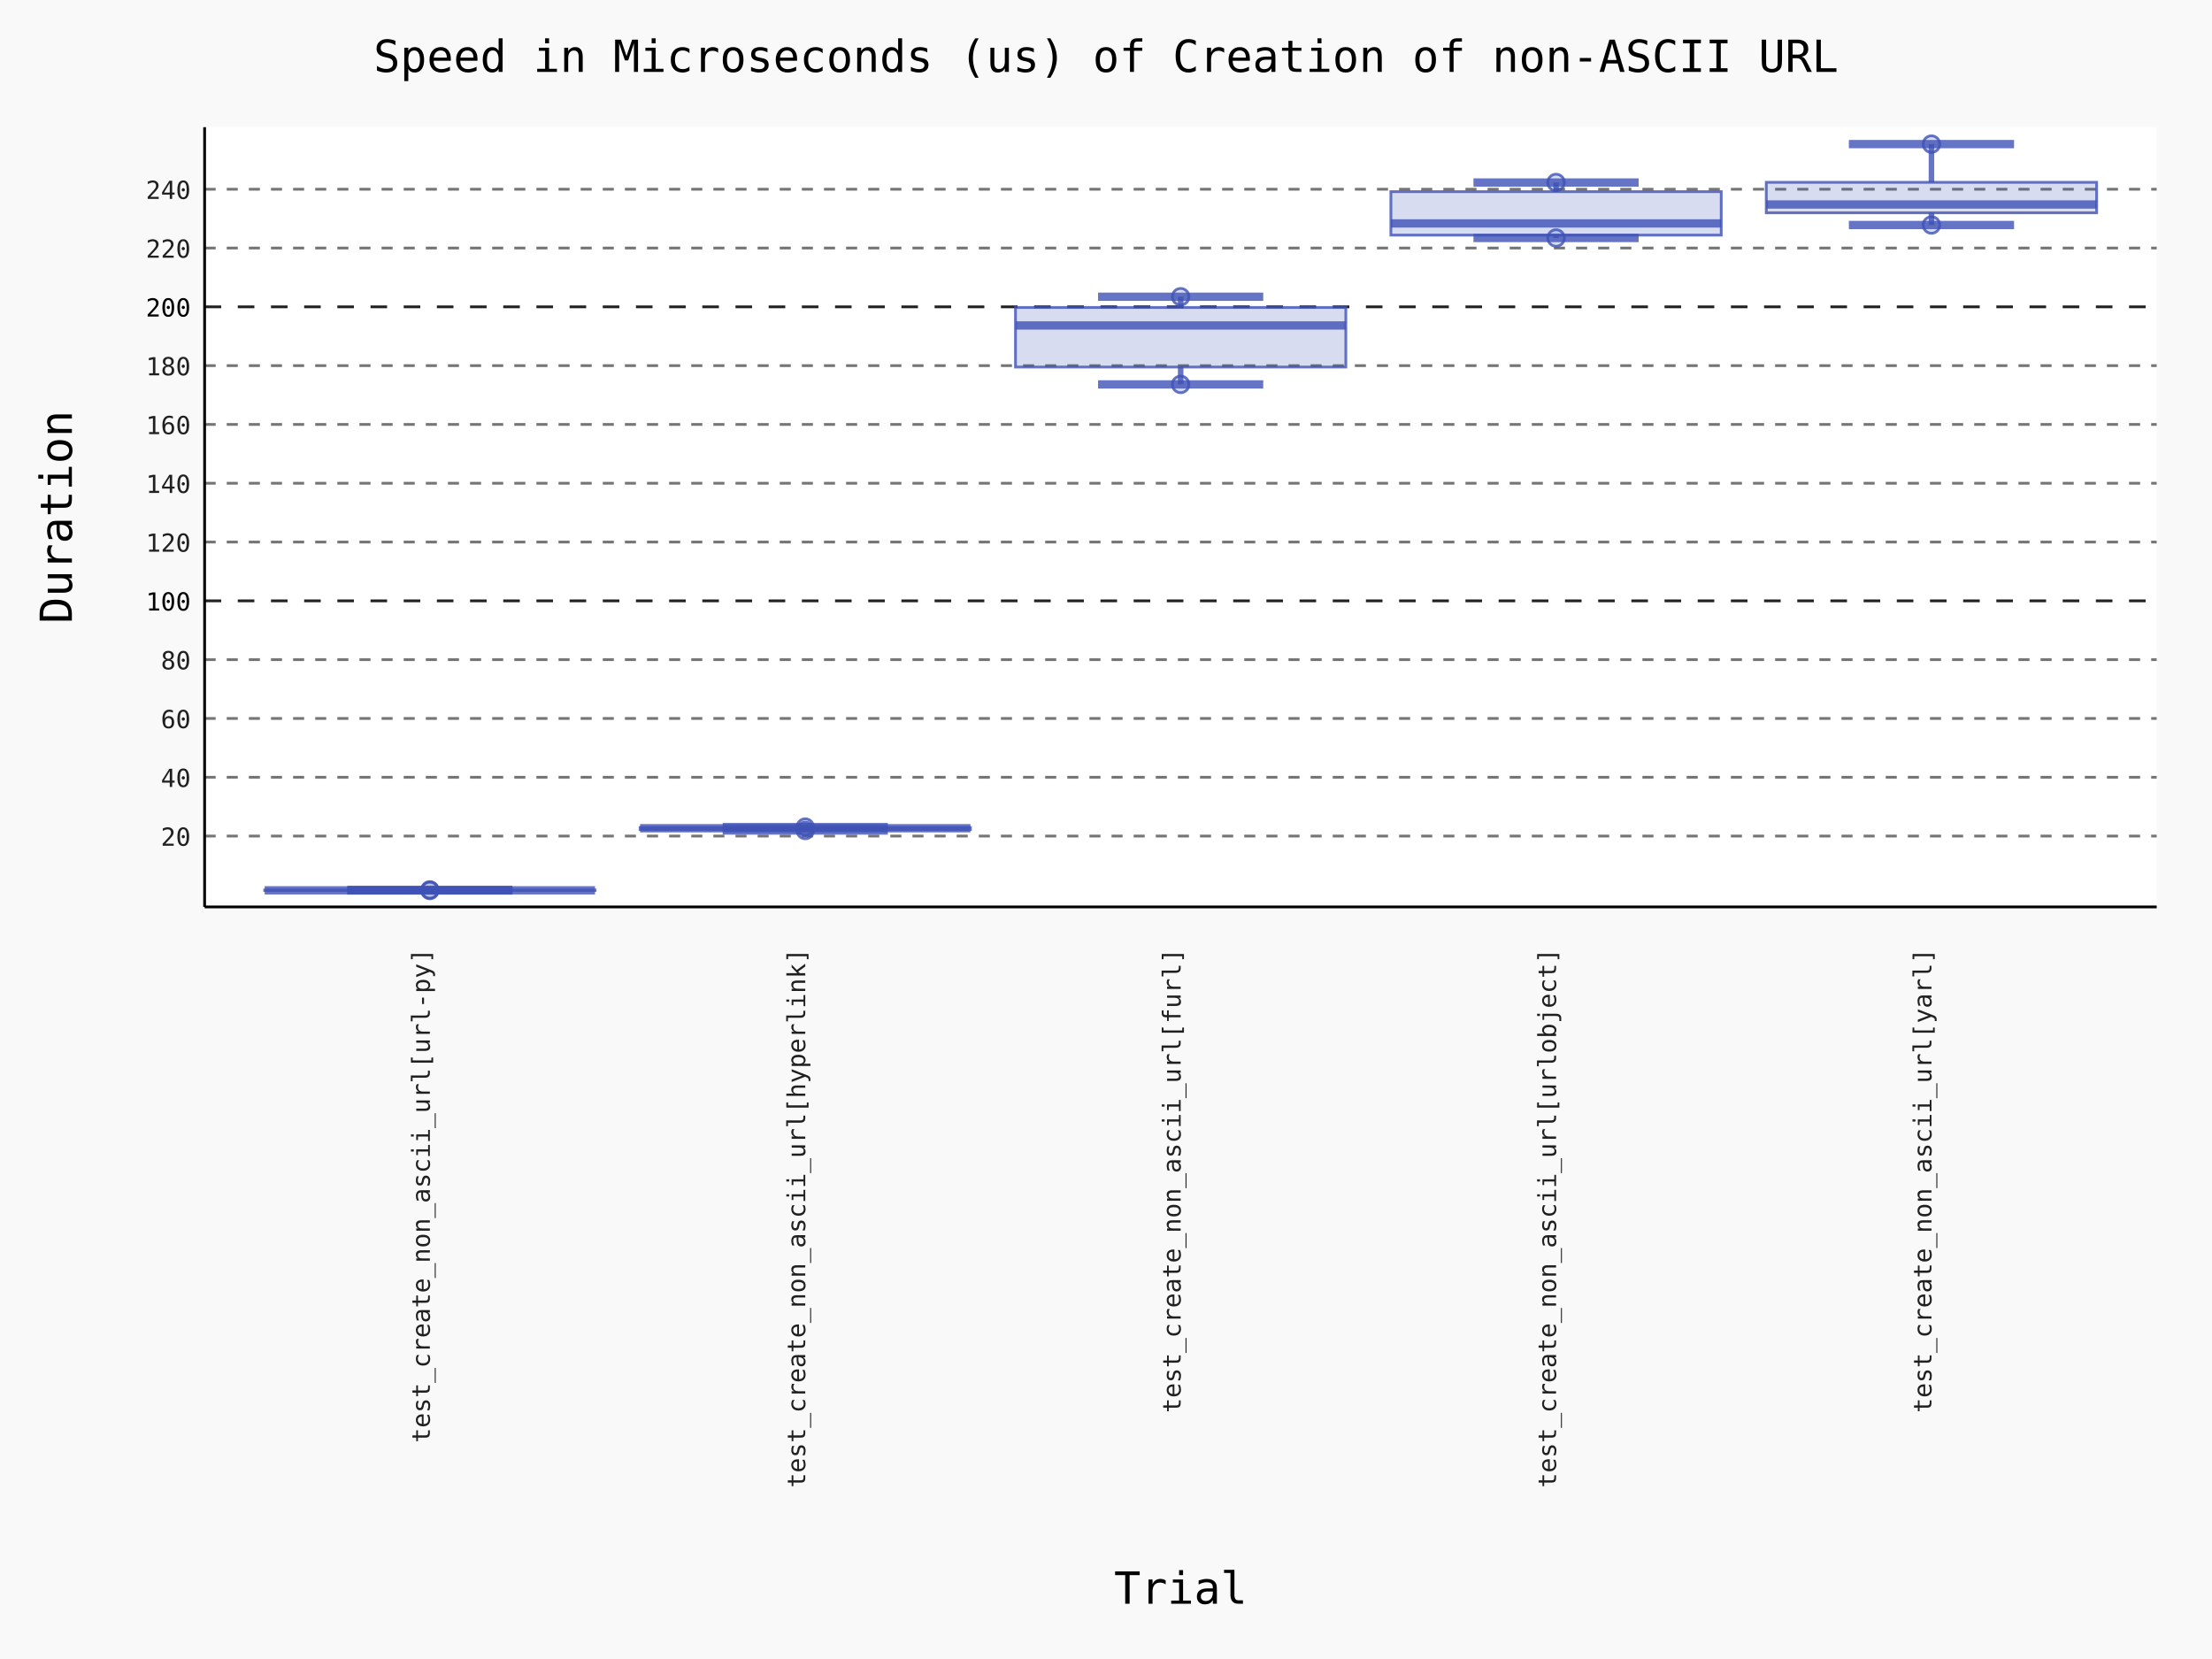
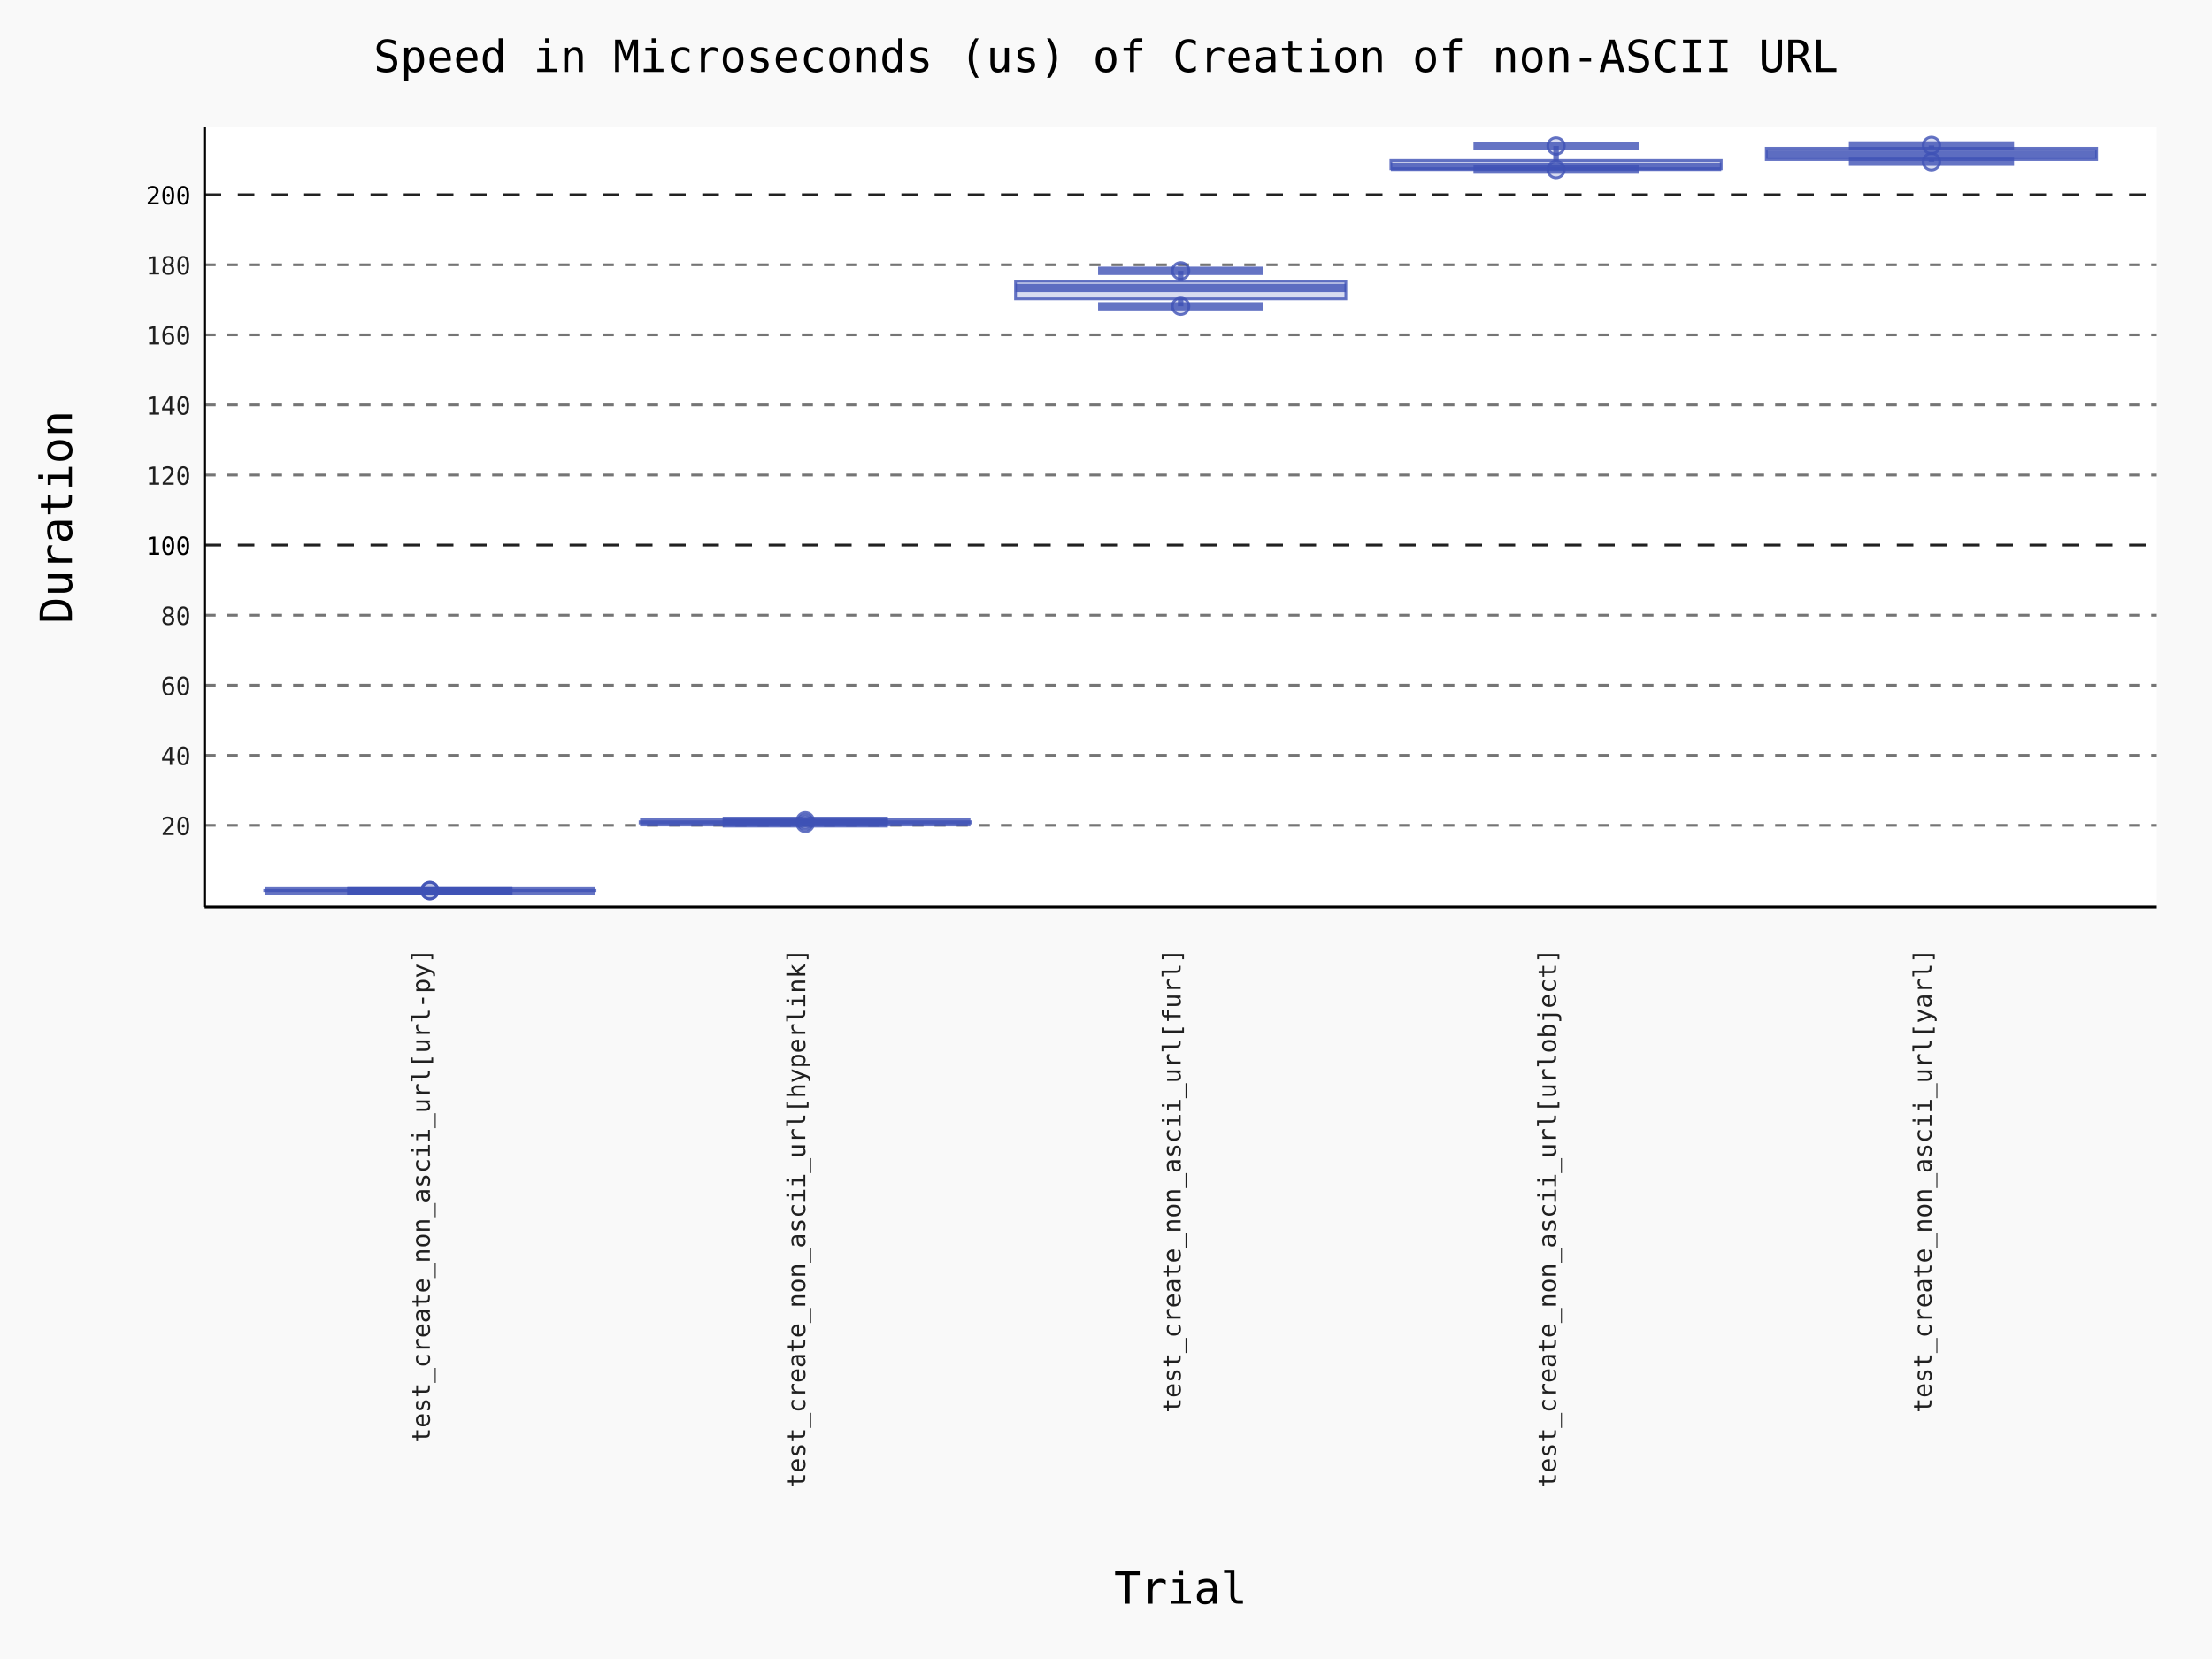
- <svg xmlns="http://www.w3.org/2000/svg" class="pygal-chart" id="chart-6113c517-7dd5-4b94-b66b-d643a67fd6a9" viewBox="0 0 800 600">
+ <svg xmlns="http://www.w3.org/2000/svg" class="pygal-chart" id="chart-82344c06-3cf9-42c5-9b47-c864602e346c" viewBox="0 0 800 600">
  <defs>
-     <style type="text/css">#chart-6113c517-7dd5-4b94-b66b-d643a67fd6a9{-webkit-user-select:none;-webkit-font-smoothing:antialiased;font-family:Consolas,"Deja Vu Sans Mono","Bitstream Vera Sans Mono","Courier New",monospace}#chart-6113c517-7dd5-4b94-b66b-d643a67fd6a9 .title{font-family:Consolas,"Deja Vu Sans Mono","Bitstream Vera Sans Mono","Courier New",monospace;font-size:16px}#chart-6113c517-7dd5-4b94-b66b-d643a67fd6a9 .legends .legend text{font-family:Consolas,"Deja Vu Sans Mono","Bitstream Vera Sans Mono","Courier New",monospace;font-size:14px}#chart-6113c517-7dd5-4b94-b66b-d643a67fd6a9 .axis text{font-family:Consolas,"Deja Vu Sans Mono","Bitstream Vera Sans Mono","Courier New",monospace;font-size:10px}#chart-6113c517-7dd5-4b94-b66b-d643a67fd6a9 .axis text.major{font-family:Consolas,"Deja Vu Sans Mono","Bitstream Vera Sans Mono","Courier New",monospace;font-size:10px}#chart-6113c517-7dd5-4b94-b66b-d643a67fd6a9 .text-overlay text.value{font-family:Consolas,"Deja Vu Sans Mono","Bitstream Vera Sans Mono","Courier New",monospace;font-size:16px}#chart-6113c517-7dd5-4b94-b66b-d643a67fd6a9 .text-overlay text.label{font-family:Consolas,"Deja Vu Sans Mono","Bitstream Vera Sans Mono","Courier New",monospace;font-size:10px}#chart-6113c517-7dd5-4b94-b66b-d643a67fd6a9 .tooltip{font-family:Consolas,"Deja Vu Sans Mono","Bitstream Vera Sans Mono","Courier New",monospace;font-size:14px}#chart-6113c517-7dd5-4b94-b66b-d643a67fd6a9 text.no_data{font-family:Consolas,"Deja Vu Sans Mono","Bitstream Vera Sans Mono","Courier New",monospace;font-size:64px}
- #chart-6113c517-7dd5-4b94-b66b-d643a67fd6a9{background-color:rgba(249,249,249,1)}#chart-6113c517-7dd5-4b94-b66b-d643a67fd6a9 path,#chart-6113c517-7dd5-4b94-b66b-d643a67fd6a9 line,#chart-6113c517-7dd5-4b94-b66b-d643a67fd6a9 rect,#chart-6113c517-7dd5-4b94-b66b-d643a67fd6a9 circle{-webkit-transition:150ms;-moz-transition:150ms;transition:150ms}#chart-6113c517-7dd5-4b94-b66b-d643a67fd6a9 .graph &gt; .background{fill:rgba(249,249,249,1)}#chart-6113c517-7dd5-4b94-b66b-d643a67fd6a9 .plot &gt; .background{fill:rgba(255,255,255,1)}#chart-6113c517-7dd5-4b94-b66b-d643a67fd6a9 .graph{fill:rgba(0,0,0,.87)}#chart-6113c517-7dd5-4b94-b66b-d643a67fd6a9 text.no_data{fill:rgba(0,0,0,1)}#chart-6113c517-7dd5-4b94-b66b-d643a67fd6a9 .title{fill:rgba(0,0,0,1)}#chart-6113c517-7dd5-4b94-b66b-d643a67fd6a9 .legends .legend text{fill:rgba(0,0,0,.87)}#chart-6113c517-7dd5-4b94-b66b-d643a67fd6a9 .legends .legend:hover text{fill:rgba(0,0,0,1)}#chart-6113c517-7dd5-4b94-b66b-d643a67fd6a9 .axis .line{stroke:rgba(0,0,0,1)}#chart-6113c517-7dd5-4b94-b66b-d643a67fd6a9 .axis .guide.line{stroke:rgba(0,0,0,.54)}#chart-6113c517-7dd5-4b94-b66b-d643a67fd6a9 .axis .major.line{stroke:rgba(0,0,0,.87)}#chart-6113c517-7dd5-4b94-b66b-d643a67fd6a9 .axis text.major{fill:rgba(0,0,0,1)}#chart-6113c517-7dd5-4b94-b66b-d643a67fd6a9 .axis.y .guides:hover .guide.line,#chart-6113c517-7dd5-4b94-b66b-d643a67fd6a9 .line-graph .axis.x .guides:hover .guide.line,#chart-6113c517-7dd5-4b94-b66b-d643a67fd6a9 .stackedline-graph .axis.x .guides:hover .guide.line,#chart-6113c517-7dd5-4b94-b66b-d643a67fd6a9 .xy-graph .axis.x .guides:hover .guide.line{stroke:rgba(0,0,0,1)}#chart-6113c517-7dd5-4b94-b66b-d643a67fd6a9 .axis .guides:hover text{fill:rgba(0,0,0,1)}#chart-6113c517-7dd5-4b94-b66b-d643a67fd6a9 .reactive{fill-opacity:.7;stroke-opacity:.8}#chart-6113c517-7dd5-4b94-b66b-d643a67fd6a9 .ci{stroke:rgba(0,0,0,.87)}#chart-6113c517-7dd5-4b94-b66b-d643a67fd6a9 .reactive.active,#chart-6113c517-7dd5-4b94-b66b-d643a67fd6a9 .active .reactive{fill-opacity:.8;stroke-opacity:.9;stroke-width:4}#chart-6113c517-7dd5-4b94-b66b-d643a67fd6a9 .ci .reactive.active{stroke-width:1.5}#chart-6113c517-7dd5-4b94-b66b-d643a67fd6a9 .series text{fill:rgba(0,0,0,1)}#chart-6113c517-7dd5-4b94-b66b-d643a67fd6a9 .tooltip rect{fill:rgba(255,255,255,1);stroke:rgba(0,0,0,1);-webkit-transition:opacity 150ms;-moz-transition:opacity 150ms;transition:opacity 150ms}#chart-6113c517-7dd5-4b94-b66b-d643a67fd6a9 .tooltip .label{fill:rgba(0,0,0,.87)}#chart-6113c517-7dd5-4b94-b66b-d643a67fd6a9 .tooltip .label{fill:rgba(0,0,0,.87)}#chart-6113c517-7dd5-4b94-b66b-d643a67fd6a9 .tooltip .legend{font-size:.8em;fill:rgba(0,0,0,.54)}#chart-6113c517-7dd5-4b94-b66b-d643a67fd6a9 .tooltip .x_label{font-size:.6em;fill:rgba(0,0,0,1)}#chart-6113c517-7dd5-4b94-b66b-d643a67fd6a9 .tooltip .xlink{font-size:.5em;text-decoration:underline}#chart-6113c517-7dd5-4b94-b66b-d643a67fd6a9 .tooltip .value{font-size:1.5em}#chart-6113c517-7dd5-4b94-b66b-d643a67fd6a9 .bound{font-size:.5em}#chart-6113c517-7dd5-4b94-b66b-d643a67fd6a9 .max-value{font-size:.75em;fill:rgba(0,0,0,.54)}#chart-6113c517-7dd5-4b94-b66b-d643a67fd6a9 .map-element{fill:rgba(255,255,255,1);stroke:rgba(0,0,0,.54) !important}#chart-6113c517-7dd5-4b94-b66b-d643a67fd6a9 .map-element .reactive{fill-opacity:inherit;stroke-opacity:inherit}#chart-6113c517-7dd5-4b94-b66b-d643a67fd6a9 .color-0,#chart-6113c517-7dd5-4b94-b66b-d643a67fd6a9 .color-0 a:visited{stroke:#3F51B5;fill:#3F51B5}#chart-6113c517-7dd5-4b94-b66b-d643a67fd6a9 .color-1,#chart-6113c517-7dd5-4b94-b66b-d643a67fd6a9 .color-1 a:visited{stroke:#3F51B5;fill:#3F51B5}#chart-6113c517-7dd5-4b94-b66b-d643a67fd6a9 .color-2,#chart-6113c517-7dd5-4b94-b66b-d643a67fd6a9 .color-2 a:visited{stroke:#3F51B5;fill:#3F51B5}#chart-6113c517-7dd5-4b94-b66b-d643a67fd6a9 .color-3,#chart-6113c517-7dd5-4b94-b66b-d643a67fd6a9 .color-3 a:visited{stroke:#3F51B5;fill:#3F51B5}#chart-6113c517-7dd5-4b94-b66b-d643a67fd6a9 .color-4,#chart-6113c517-7dd5-4b94-b66b-d643a67fd6a9 .color-4 a:visited{stroke:#3F51B5;fill:#3F51B5}#chart-6113c517-7dd5-4b94-b66b-d643a67fd6a9 .text-overlay .color-0 text{fill:black}#chart-6113c517-7dd5-4b94-b66b-d643a67fd6a9 .text-overlay .color-1 text{fill:black}#chart-6113c517-7dd5-4b94-b66b-d643a67fd6a9 .text-overlay .color-2 text{fill:black}#chart-6113c517-7dd5-4b94-b66b-d643a67fd6a9 .text-overlay .color-3 text{fill:black}#chart-6113c517-7dd5-4b94-b66b-d643a67fd6a9 .text-overlay .color-4 text{fill:black}
- #chart-6113c517-7dd5-4b94-b66b-d643a67fd6a9 text.no_data{text-anchor:middle}#chart-6113c517-7dd5-4b94-b66b-d643a67fd6a9 .guide.line{fill:none}#chart-6113c517-7dd5-4b94-b66b-d643a67fd6a9 .centered{text-anchor:middle}#chart-6113c517-7dd5-4b94-b66b-d643a67fd6a9 .title{text-anchor:middle}#chart-6113c517-7dd5-4b94-b66b-d643a67fd6a9 .legends .legend text{fill-opacity:1}#chart-6113c517-7dd5-4b94-b66b-d643a67fd6a9 .axis.x text{text-anchor:middle}#chart-6113c517-7dd5-4b94-b66b-d643a67fd6a9 .axis.x:not(.web) text[transform]{text-anchor:start}#chart-6113c517-7dd5-4b94-b66b-d643a67fd6a9 .axis.x:not(.web) text[transform].backwards{text-anchor:end}#chart-6113c517-7dd5-4b94-b66b-d643a67fd6a9 .axis.y text{text-anchor:end}#chart-6113c517-7dd5-4b94-b66b-d643a67fd6a9 .axis.y text[transform].backwards{text-anchor:start}#chart-6113c517-7dd5-4b94-b66b-d643a67fd6a9 .axis.y2 text{text-anchor:start}#chart-6113c517-7dd5-4b94-b66b-d643a67fd6a9 .axis.y2 text[transform].backwards{text-anchor:end}#chart-6113c517-7dd5-4b94-b66b-d643a67fd6a9 .axis .guide.line{stroke-dasharray:4,4}#chart-6113c517-7dd5-4b94-b66b-d643a67fd6a9 .axis .major.guide.line{stroke-dasharray:6,6}#chart-6113c517-7dd5-4b94-b66b-d643a67fd6a9 .horizontal .axis.y .guide.line,#chart-6113c517-7dd5-4b94-b66b-d643a67fd6a9 .horizontal .axis.y2 .guide.line,#chart-6113c517-7dd5-4b94-b66b-d643a67fd6a9 .vertical .axis.x .guide.line{opacity:0}#chart-6113c517-7dd5-4b94-b66b-d643a67fd6a9 .horizontal .axis.always_show .guide.line,#chart-6113c517-7dd5-4b94-b66b-d643a67fd6a9 .vertical .axis.always_show .guide.line{opacity:1 !important}#chart-6113c517-7dd5-4b94-b66b-d643a67fd6a9 .axis.y .guides:hover .guide.line,#chart-6113c517-7dd5-4b94-b66b-d643a67fd6a9 .axis.y2 .guides:hover .guide.line,#chart-6113c517-7dd5-4b94-b66b-d643a67fd6a9 .axis.x .guides:hover .guide.line{opacity:1}#chart-6113c517-7dd5-4b94-b66b-d643a67fd6a9 .axis .guides:hover text{opacity:1}#chart-6113c517-7dd5-4b94-b66b-d643a67fd6a9 .nofill{fill:none}#chart-6113c517-7dd5-4b94-b66b-d643a67fd6a9 .subtle-fill{fill-opacity:.2}#chart-6113c517-7dd5-4b94-b66b-d643a67fd6a9 .dot{stroke-width:1px;fill-opacity:1}#chart-6113c517-7dd5-4b94-b66b-d643a67fd6a9 .dot.active{stroke-width:5px}#chart-6113c517-7dd5-4b94-b66b-d643a67fd6a9 .dot.negative{fill:transparent}#chart-6113c517-7dd5-4b94-b66b-d643a67fd6a9 text,#chart-6113c517-7dd5-4b94-b66b-d643a67fd6a9 tspan{stroke:none !important}#chart-6113c517-7dd5-4b94-b66b-d643a67fd6a9 .series text.active{opacity:1}#chart-6113c517-7dd5-4b94-b66b-d643a67fd6a9 .tooltip rect{fill-opacity:.95;stroke-width:.5}#chart-6113c517-7dd5-4b94-b66b-d643a67fd6a9 .tooltip text{fill-opacity:1}#chart-6113c517-7dd5-4b94-b66b-d643a67fd6a9 .showable{visibility:hidden}#chart-6113c517-7dd5-4b94-b66b-d643a67fd6a9 .showable.shown{visibility:visible}#chart-6113c517-7dd5-4b94-b66b-d643a67fd6a9 .gauge-background{fill:rgba(229,229,229,1);stroke:none}#chart-6113c517-7dd5-4b94-b66b-d643a67fd6a9 .bg-lines{stroke:rgba(249,249,249,1);stroke-width:2px}
+     <style type="text/css">#chart-82344c06-3cf9-42c5-9b47-c864602e346c{-webkit-user-select:none;-webkit-font-smoothing:antialiased;font-family:Consolas,"Deja Vu Sans Mono","Bitstream Vera Sans Mono","Courier New",monospace}#chart-82344c06-3cf9-42c5-9b47-c864602e346c .title{font-family:Consolas,"Deja Vu Sans Mono","Bitstream Vera Sans Mono","Courier New",monospace;font-size:16px}#chart-82344c06-3cf9-42c5-9b47-c864602e346c .legends .legend text{font-family:Consolas,"Deja Vu Sans Mono","Bitstream Vera Sans Mono","Courier New",monospace;font-size:14px}#chart-82344c06-3cf9-42c5-9b47-c864602e346c .axis text{font-family:Consolas,"Deja Vu Sans Mono","Bitstream Vera Sans Mono","Courier New",monospace;font-size:10px}#chart-82344c06-3cf9-42c5-9b47-c864602e346c .axis text.major{font-family:Consolas,"Deja Vu Sans Mono","Bitstream Vera Sans Mono","Courier New",monospace;font-size:10px}#chart-82344c06-3cf9-42c5-9b47-c864602e346c .text-overlay text.value{font-family:Consolas,"Deja Vu Sans Mono","Bitstream Vera Sans Mono","Courier New",monospace;font-size:16px}#chart-82344c06-3cf9-42c5-9b47-c864602e346c .text-overlay text.label{font-family:Consolas,"Deja Vu Sans Mono","Bitstream Vera Sans Mono","Courier New",monospace;font-size:10px}#chart-82344c06-3cf9-42c5-9b47-c864602e346c .tooltip{font-family:Consolas,"Deja Vu Sans Mono","Bitstream Vera Sans Mono","Courier New",monospace;font-size:14px}#chart-82344c06-3cf9-42c5-9b47-c864602e346c text.no_data{font-family:Consolas,"Deja Vu Sans Mono","Bitstream Vera Sans Mono","Courier New",monospace;font-size:64px}
+ #chart-82344c06-3cf9-42c5-9b47-c864602e346c{background-color:rgba(249,249,249,1)}#chart-82344c06-3cf9-42c5-9b47-c864602e346c path,#chart-82344c06-3cf9-42c5-9b47-c864602e346c line,#chart-82344c06-3cf9-42c5-9b47-c864602e346c rect,#chart-82344c06-3cf9-42c5-9b47-c864602e346c circle{-webkit-transition:150ms;-moz-transition:150ms;transition:150ms}#chart-82344c06-3cf9-42c5-9b47-c864602e346c .graph &gt; .background{fill:rgba(249,249,249,1)}#chart-82344c06-3cf9-42c5-9b47-c864602e346c .plot &gt; .background{fill:rgba(255,255,255,1)}#chart-82344c06-3cf9-42c5-9b47-c864602e346c .graph{fill:rgba(0,0,0,.87)}#chart-82344c06-3cf9-42c5-9b47-c864602e346c text.no_data{fill:rgba(0,0,0,1)}#chart-82344c06-3cf9-42c5-9b47-c864602e346c .title{fill:rgba(0,0,0,1)}#chart-82344c06-3cf9-42c5-9b47-c864602e346c .legends .legend text{fill:rgba(0,0,0,.87)}#chart-82344c06-3cf9-42c5-9b47-c864602e346c .legends .legend:hover text{fill:rgba(0,0,0,1)}#chart-82344c06-3cf9-42c5-9b47-c864602e346c .axis .line{stroke:rgba(0,0,0,1)}#chart-82344c06-3cf9-42c5-9b47-c864602e346c .axis .guide.line{stroke:rgba(0,0,0,.54)}#chart-82344c06-3cf9-42c5-9b47-c864602e346c .axis .major.line{stroke:rgba(0,0,0,.87)}#chart-82344c06-3cf9-42c5-9b47-c864602e346c .axis text.major{fill:rgba(0,0,0,1)}#chart-82344c06-3cf9-42c5-9b47-c864602e346c .axis.y .guides:hover .guide.line,#chart-82344c06-3cf9-42c5-9b47-c864602e346c .line-graph .axis.x .guides:hover .guide.line,#chart-82344c06-3cf9-42c5-9b47-c864602e346c .stackedline-graph .axis.x .guides:hover .guide.line,#chart-82344c06-3cf9-42c5-9b47-c864602e346c .xy-graph .axis.x .guides:hover .guide.line{stroke:rgba(0,0,0,1)}#chart-82344c06-3cf9-42c5-9b47-c864602e346c .axis .guides:hover text{fill:rgba(0,0,0,1)}#chart-82344c06-3cf9-42c5-9b47-c864602e346c .reactive{fill-opacity:.7;stroke-opacity:.8}#chart-82344c06-3cf9-42c5-9b47-c864602e346c .ci{stroke:rgba(0,0,0,.87)}#chart-82344c06-3cf9-42c5-9b47-c864602e346c .reactive.active,#chart-82344c06-3cf9-42c5-9b47-c864602e346c .active .reactive{fill-opacity:.8;stroke-opacity:.9;stroke-width:4}#chart-82344c06-3cf9-42c5-9b47-c864602e346c .ci .reactive.active{stroke-width:1.5}#chart-82344c06-3cf9-42c5-9b47-c864602e346c .series text{fill:rgba(0,0,0,1)}#chart-82344c06-3cf9-42c5-9b47-c864602e346c .tooltip rect{fill:rgba(255,255,255,1);stroke:rgba(0,0,0,1);-webkit-transition:opacity 150ms;-moz-transition:opacity 150ms;transition:opacity 150ms}#chart-82344c06-3cf9-42c5-9b47-c864602e346c .tooltip .label{fill:rgba(0,0,0,.87)}#chart-82344c06-3cf9-42c5-9b47-c864602e346c .tooltip .label{fill:rgba(0,0,0,.87)}#chart-82344c06-3cf9-42c5-9b47-c864602e346c .tooltip .legend{font-size:.8em;fill:rgba(0,0,0,.54)}#chart-82344c06-3cf9-42c5-9b47-c864602e346c .tooltip .x_label{font-size:.6em;fill:rgba(0,0,0,1)}#chart-82344c06-3cf9-42c5-9b47-c864602e346c .tooltip .xlink{font-size:.5em;text-decoration:underline}#chart-82344c06-3cf9-42c5-9b47-c864602e346c .tooltip .value{font-size:1.5em}#chart-82344c06-3cf9-42c5-9b47-c864602e346c .bound{font-size:.5em}#chart-82344c06-3cf9-42c5-9b47-c864602e346c .max-value{font-size:.75em;fill:rgba(0,0,0,.54)}#chart-82344c06-3cf9-42c5-9b47-c864602e346c .map-element{fill:rgba(255,255,255,1);stroke:rgba(0,0,0,.54) !important}#chart-82344c06-3cf9-42c5-9b47-c864602e346c .map-element .reactive{fill-opacity:inherit;stroke-opacity:inherit}#chart-82344c06-3cf9-42c5-9b47-c864602e346c .color-0,#chart-82344c06-3cf9-42c5-9b47-c864602e346c .color-0 a:visited{stroke:#3F51B5;fill:#3F51B5}#chart-82344c06-3cf9-42c5-9b47-c864602e346c .color-1,#chart-82344c06-3cf9-42c5-9b47-c864602e346c .color-1 a:visited{stroke:#3F51B5;fill:#3F51B5}#chart-82344c06-3cf9-42c5-9b47-c864602e346c .color-2,#chart-82344c06-3cf9-42c5-9b47-c864602e346c .color-2 a:visited{stroke:#3F51B5;fill:#3F51B5}#chart-82344c06-3cf9-42c5-9b47-c864602e346c .color-3,#chart-82344c06-3cf9-42c5-9b47-c864602e346c .color-3 a:visited{stroke:#3F51B5;fill:#3F51B5}#chart-82344c06-3cf9-42c5-9b47-c864602e346c .color-4,#chart-82344c06-3cf9-42c5-9b47-c864602e346c .color-4 a:visited{stroke:#3F51B5;fill:#3F51B5}#chart-82344c06-3cf9-42c5-9b47-c864602e346c .text-overlay .color-0 text{fill:black}#chart-82344c06-3cf9-42c5-9b47-c864602e346c .text-overlay .color-1 text{fill:black}#chart-82344c06-3cf9-42c5-9b47-c864602e346c .text-overlay .color-2 text{fill:black}#chart-82344c06-3cf9-42c5-9b47-c864602e346c .text-overlay .color-3 text{fill:black}#chart-82344c06-3cf9-42c5-9b47-c864602e346c .text-overlay .color-4 text{fill:black}
+ #chart-82344c06-3cf9-42c5-9b47-c864602e346c text.no_data{text-anchor:middle}#chart-82344c06-3cf9-42c5-9b47-c864602e346c .guide.line{fill:none}#chart-82344c06-3cf9-42c5-9b47-c864602e346c .centered{text-anchor:middle}#chart-82344c06-3cf9-42c5-9b47-c864602e346c .title{text-anchor:middle}#chart-82344c06-3cf9-42c5-9b47-c864602e346c .legends .legend text{fill-opacity:1}#chart-82344c06-3cf9-42c5-9b47-c864602e346c .axis.x text{text-anchor:middle}#chart-82344c06-3cf9-42c5-9b47-c864602e346c .axis.x:not(.web) text[transform]{text-anchor:start}#chart-82344c06-3cf9-42c5-9b47-c864602e346c .axis.x:not(.web) text[transform].backwards{text-anchor:end}#chart-82344c06-3cf9-42c5-9b47-c864602e346c .axis.y text{text-anchor:end}#chart-82344c06-3cf9-42c5-9b47-c864602e346c .axis.y text[transform].backwards{text-anchor:start}#chart-82344c06-3cf9-42c5-9b47-c864602e346c .axis.y2 text{text-anchor:start}#chart-82344c06-3cf9-42c5-9b47-c864602e346c .axis.y2 text[transform].backwards{text-anchor:end}#chart-82344c06-3cf9-42c5-9b47-c864602e346c .axis .guide.line{stroke-dasharray:4,4}#chart-82344c06-3cf9-42c5-9b47-c864602e346c .axis .major.guide.line{stroke-dasharray:6,6}#chart-82344c06-3cf9-42c5-9b47-c864602e346c .horizontal .axis.y .guide.line,#chart-82344c06-3cf9-42c5-9b47-c864602e346c .horizontal .axis.y2 .guide.line,#chart-82344c06-3cf9-42c5-9b47-c864602e346c .vertical .axis.x .guide.line{opacity:0}#chart-82344c06-3cf9-42c5-9b47-c864602e346c .horizontal .axis.always_show .guide.line,#chart-82344c06-3cf9-42c5-9b47-c864602e346c .vertical .axis.always_show .guide.line{opacity:1 !important}#chart-82344c06-3cf9-42c5-9b47-c864602e346c .axis.y .guides:hover .guide.line,#chart-82344c06-3cf9-42c5-9b47-c864602e346c .axis.y2 .guides:hover .guide.line,#chart-82344c06-3cf9-42c5-9b47-c864602e346c .axis.x .guides:hover .guide.line{opacity:1}#chart-82344c06-3cf9-42c5-9b47-c864602e346c .axis .guides:hover text{opacity:1}#chart-82344c06-3cf9-42c5-9b47-c864602e346c .nofill{fill:none}#chart-82344c06-3cf9-42c5-9b47-c864602e346c .subtle-fill{fill-opacity:.2}#chart-82344c06-3cf9-42c5-9b47-c864602e346c .dot{stroke-width:1px;fill-opacity:1}#chart-82344c06-3cf9-42c5-9b47-c864602e346c .dot.active{stroke-width:5px}#chart-82344c06-3cf9-42c5-9b47-c864602e346c .dot.negative{fill:transparent}#chart-82344c06-3cf9-42c5-9b47-c864602e346c text,#chart-82344c06-3cf9-42c5-9b47-c864602e346c tspan{stroke:none !important}#chart-82344c06-3cf9-42c5-9b47-c864602e346c .series text.active{opacity:1}#chart-82344c06-3cf9-42c5-9b47-c864602e346c .tooltip rect{fill-opacity:.95;stroke-width:.5}#chart-82344c06-3cf9-42c5-9b47-c864602e346c .tooltip text{fill-opacity:1}#chart-82344c06-3cf9-42c5-9b47-c864602e346c .showable{visibility:hidden}#chart-82344c06-3cf9-42c5-9b47-c864602e346c .showable.shown{visibility:visible}#chart-82344c06-3cf9-42c5-9b47-c864602e346c .gauge-background{fill:rgba(229,229,229,1);stroke:none}#chart-82344c06-3cf9-42c5-9b47-c864602e346c .bg-lines{stroke:rgba(249,249,249,1);stroke-width:2px}
.tooltip .value{font-size:1em !important}.axis text{font-size:9px !important}</style>
  </defs>
  <g class="graph custombox-graph vertical">
    <rect class="background" height="600" width="800" x="0" y="0" />
    <g class="plot" transform="translate(74, 46)">
      <rect class="background" height="282.0" width="706.0" x="0" y="0" />
      <g class="axis y always_show">
        <path class="line" d="M0 282 h706" />
        <g class="guides">
-           <path class="guide line" d="M0 256.373 h706" />
-           <text class="" x="-5" y="259.873">20</text>
+           <path class="guide line" d="M0 252.503 h706" />
+           <text class="" x="-5" y="256.003">20</text>
        </g>
        <g class="guides">
-           <path class="guide line" d="M0 235.106 h706" />
-           <text class="" x="-5" y="238.606">40</text>
+           <path class="guide line" d="M0 227.161 h706" />
+           <text class="" x="-5" y="230.661">40</text>
        </g>
        <g class="guides">
-           <path class="guide line" d="M0 213.839 h706" />
-           <text class="" x="-5" y="217.339">60</text>
+           <path class="guide line" d="M0 201.82 h706" />
+           <text class="" x="-5" y="205.32">60</text>
        </g>
        <g class="guides">
-           <path class="guide line" d="M0 192.572 h706" />
-           <text class="" x="-5" y="196.072">80</text>
+           <path class="guide line" d="M0 176.478 h706" />
+           <text class="" x="-5" y="179.978">80</text>
        </g>
        <g class="guides">
-           <path class="major guide line" d="M0 171.305 h706" />
-           <text class="major" x="-5" y="174.805">100</text>
+           <path class="major guide line" d="M0 151.137 h706" />
+           <text class="major" x="-5" y="154.637">100</text>
        </g>
        <g class="guides">
-           <path class="guide line" d="M0 150.038 h706" />
-           <text class="" x="-5" y="153.538">120</text>
+           <path class="guide line" d="M0 125.795 h706" />
+           <text class="" x="-5" y="129.295">120</text>
        </g>
        <g class="guides">
-           <path class="guide line" d="M0 128.771 h706" />
-           <text class="" x="-5" y="132.271">140</text>
+           <path class="guide line" d="M0 100.454 h706" />
+           <text class="" x="-5" y="103.954">140</text>
        </g>
        <g class="guides">
-           <path class="guide line" d="M0 107.505 h706" />
-           <text class="" x="-5" y="111.005">160</text>
+           <path class="guide line" d="M0 75.112 h706" />
+           <text class="" x="-5" y="78.612">160</text>
        </g>
        <g class="guides">
-           <path class="guide line" d="M0 86.238 h706" />
-           <text class="" x="-5" y="89.738">180</text>
+           <path class="guide line" d="M0 49.771 h706" />
+           <text class="" x="-5" y="53.271">180</text>
        </g>
        <g class="guides">
-           <path class="major guide line" d="M0 64.971 h706" />
-           <text class="major" x="-5" y="68.471">200</text>
-         </g>
-         <g class="guides">
-           <path class="guide line" d="M0 43.704 h706" />
-           <text class="" x="-5" y="47.204">220</text>
-         </g>
-         <g class="guides">
-           <path class="guide line" d="M0 22.437 h706" />
-           <text class="" x="-5" y="25.937">240</text>
+           <path class="major guide line" d="M0 24.429 h706" />
+           <text class="major" x="-5" y="27.929">200</text>
        </g>
      </g>
      <g class="axis x">
        <path class="line" d="M0 0 v282" />
        <g class="guides">
          <path class="guide line" d="M81.462 0 v282" />
          <text class="backwards" transform="rotate(270 81.46154 297)" x="81.462" y="297.0">test_create_non_ascii_url[url-py]</text>
        </g>
        <g class="guides">
          <path class="guide line" d="M217.231 0 v282" />
          <text class="backwards" transform="rotate(270 217.2308 297)" x="217.231" y="297.0">test_create_non_ascii_url[hyperlink]</text>
        </g>
        <g class="guides">
          <path class="guide line" d="M353 0 v282" />
          <text class="backwards" transform="rotate(270 353 297)" x="353.0" y="297.0">test_create_non_ascii_url[furl]</text>
        </g>
        <g class="guides">
          <path class="guide line" d="M488.769 0 v282" />
          <text class="backwards" transform="rotate(270 488.7692 297)" x="488.769" y="297.0">test_create_non_ascii_url[urlobject]</text>
        </g>
        <g class="guides">
          <path class="guide line" d="M624.538 0 v282" />
          <text class="backwards" transform="rotate(270 624.5385 297)" x="624.538" y="297.0">test_create_non_ascii_url[yarl]</text>
        </g>
      </g>
      <g class="series serie-0 color-0">
        <g class="boxes">
          <g class="box">
-             <path class="reactive tooltip-trigger" d="M51.592 276.054 L111.331 276.054" stroke-width="3" />
-             <path class="reactive tooltip-trigger" d="M21.723 275.992 L141.2 275.992" stroke-width="3" />
-             <path class="reactive tooltip-trigger" d="M51.592 275.836 L111.331 275.836" stroke-width="3" />
-             <path class="reactive tooltip-trigger" d="M81.462 276.054 L81.462 276.048" stroke-width="2" />
-             <path class="reactive tooltip-trigger" d="M81.462 275.836 L81.462 275.886" stroke-width="2" />
-             <rect class="subtle-fill reactive tooltip-trigger" height="0.162" width="119.477" x="21.723" y="275.886" />
-             <circle class="subtle-fill reactive tooltip-trigger" cx="81.462" cy="276.054" r="3" />
-             <circle class="subtle-fill reactive tooltip-trigger" cx="81.462" cy="275.836" r="3" />
+             <path class="reactive tooltip-trigger" d="M51.592 276.117 L111.331 276.117" stroke-width="3" />
+             <path class="reactive tooltip-trigger" d="M21.723 276.093 L141.2 276.093" stroke-width="3" />
+             <path class="reactive tooltip-trigger" d="M51.592 276.071 L111.331 276.071" stroke-width="3" />
+             <path class="reactive tooltip-trigger" d="M81.462 276.117 L81.462 276.105" stroke-width="2" />
+             <path class="reactive tooltip-trigger" d="M81.462 276.071 L81.462 276.076" stroke-width="2" />
+             <rect class="subtle-fill reactive tooltip-trigger" height="0.03" width="119.477" x="21.723" y="276.076" />
+             <circle class="subtle-fill reactive tooltip-trigger" cx="81.462" cy="276.117" r="3" />
+             <circle class="subtle-fill reactive tooltip-trigger" cx="81.462" cy="276.071" r="3" />
          </g>
        </g>
      </g>
      <g class="series serie-1 color-1">
        <g class="boxes">
          <g class="box">
-             <path class="reactive tooltip-trigger" d="M187.362 254.358 L247.1 254.358" stroke-width="3" />
-             <path class="reactive tooltip-trigger" d="M157.492 253.538 L276.969 253.538" stroke-width="3" />
-             <path class="reactive tooltip-trigger" d="M187.362 253.13 L247.1 253.13" stroke-width="3" />
-             <path class="reactive tooltip-trigger" d="M217.231 254.358 L217.231 254.003" stroke-width="2" />
-             <path class="reactive tooltip-trigger" d="M217.231 253.13 L217.231 253.304" stroke-width="2" />
-             <rect class="subtle-fill reactive tooltip-trigger" height="0.699" width="119.477" x="157.492" y="253.304" />
-             <circle class="subtle-fill reactive tooltip-trigger" cx="217.231" cy="254.358" r="3" />
-             <circle class="subtle-fill reactive tooltip-trigger" cx="217.231" cy="253.13" r="3" />
+             <path class="reactive tooltip-trigger" d="M187.362 251.804 L247.1 251.804" stroke-width="3" />
+             <path class="reactive tooltip-trigger" d="M157.492 251.406 L276.969 251.406" stroke-width="3" />
+             <path class="reactive tooltip-trigger" d="M187.362 250.868 L247.1 250.868" stroke-width="3" />
+             <path class="reactive tooltip-trigger" d="M217.231 251.804 L217.231 251.63" stroke-width="2" />
+             <path class="reactive tooltip-trigger" d="M217.231 250.868 L217.231 251.207" stroke-width="2" />
+             <rect class="subtle-fill reactive tooltip-trigger" height="0.423" width="119.477" x="157.492" y="251.207" />
+             <circle class="subtle-fill reactive tooltip-trigger" cx="217.231" cy="251.804" r="3" />
+             <circle class="subtle-fill reactive tooltip-trigger" cx="217.231" cy="250.868" r="3" />
          </g>
        </g>
      </g>
      <g class="series serie-2 color-2">
        <g class="boxes">
          <g class="box">
-             <path class="reactive tooltip-trigger" d="M323.131 93.028 L382.869 93.028" stroke-width="3" />
-             <path class="reactive tooltip-trigger" d="M293.262 71.71 L412.738 71.71" stroke-width="3" />
-             <path class="reactive tooltip-trigger" d="M323.131 61.322 L382.869 61.322" stroke-width="3" />
-             <path class="reactive tooltip-trigger" d="M353 93.028 L353 86.751" stroke-width="2" />
-             <path class="reactive tooltip-trigger" d="M353 61.322 L353 65.2" stroke-width="2" />
-             <rect class="subtle-fill reactive tooltip-trigger" height="21.55" width="119.477" x="293.262" y="65.2" />
-             <circle class="subtle-fill reactive tooltip-trigger" cx="353.0" cy="93.028" r="3" />
-             <circle class="subtle-fill reactive tooltip-trigger" cx="353.0" cy="61.322" r="3" />
+             <path class="reactive tooltip-trigger" d="M323.131 64.769 L382.869 64.769" stroke-width="3" />
+             <path class="reactive tooltip-trigger" d="M293.262 58.121 L412.738 58.121" stroke-width="3" />
+             <path class="reactive tooltip-trigger" d="M323.131 51.956 L382.869 51.956" stroke-width="3" />
+             <path class="reactive tooltip-trigger" d="M353 64.769 L353 62.064" stroke-width="2" />
+             <path class="reactive tooltip-trigger" d="M353 51.956 L353 55.696" stroke-width="2" />
+             <rect class="subtle-fill reactive tooltip-trigger" height="6.368" width="119.477" x="293.262" y="55.696" />
+             <circle class="subtle-fill reactive tooltip-trigger" cx="353.0" cy="64.769" r="3" />
+             <circle class="subtle-fill reactive tooltip-trigger" cx="353.0" cy="51.956" r="3" />
          </g>
        </g>
      </g>
      <g class="series serie-3 color-3">
        <g class="boxes">
          <g class="box">
-             <path class="reactive tooltip-trigger" d="M458.9 40.071 L518.638 40.071" stroke-width="3" />
-             <path class="reactive tooltip-trigger" d="M429.031 34.801 L548.508 34.801" stroke-width="3" />
-             <path class="reactive tooltip-trigger" d="M458.9 20.007 L518.638 20.007" stroke-width="3" />
-             <path class="reactive tooltip-trigger" d="M488.769 40.071 L488.769 39.034" stroke-width="2" />
-             <path class="reactive tooltip-trigger" d="M488.769 20.007 L488.769 23.315" stroke-width="2" />
-             <rect class="subtle-fill reactive tooltip-trigger" height="15.719" width="119.477" x="429.031" y="23.315" />
-             <circle class="subtle-fill reactive tooltip-trigger" cx="488.769" cy="40.071" r="3" />
-             <circle class="subtle-fill reactive tooltip-trigger" cx="488.769" cy="20.007" r="3" />
+             <path class="reactive tooltip-trigger" d="M458.9 15.333 L518.638 15.333" stroke-width="3" />
+             <path class="reactive tooltip-trigger" d="M429.031 14.334 L548.508 14.334" stroke-width="3" />
+             <path class="reactive tooltip-trigger" d="M458.9 6.811 L518.638 6.811" stroke-width="3" />
+             <path class="reactive tooltip-trigger" d="M488.769 15.333 L488.769 15.019" stroke-width="2" />
+             <path class="reactive tooltip-trigger" d="M488.769 6.811 L488.769 12.049" stroke-width="2" />
+             <rect class="subtle-fill reactive tooltip-trigger" height="2.97" width="119.477" x="429.031" y="12.049" />
+             <circle class="subtle-fill reactive tooltip-trigger" cx="488.769" cy="15.333" r="3" />
+             <circle class="subtle-fill reactive tooltip-trigger" cx="488.769" cy="6.811" r="3" />
          </g>
        </g>
      </g>
      <g class="series serie-4 color-4">
        <g class="boxes">
          <g class="box">
-             <path class="reactive tooltip-trigger" d="M594.669 35.375 L654.408 35.375" stroke-width="3" />
-             <path class="reactive tooltip-trigger" d="M564.8 27.951 L684.277 27.951" stroke-width="3" />
-             <path class="reactive tooltip-trigger" d="M594.669 6.118 L654.408 6.118" stroke-width="3" />
-             <path class="reactive tooltip-trigger" d="M624.538 35.375 L624.538 30.97" stroke-width="2" />
-             <path class="reactive tooltip-trigger" d="M624.538 6.118 L624.538 19.936" stroke-width="2" />
-             <rect class="subtle-fill reactive tooltip-trigger" height="11.034" width="119.477" x="564.8" y="19.936" />
-             <circle class="subtle-fill reactive tooltip-trigger" cx="624.538" cy="35.375" r="3" />
-             <circle class="subtle-fill reactive tooltip-trigger" cx="624.538" cy="6.118" r="3" />
+             <path class="reactive tooltip-trigger" d="M594.669 12.516 L654.408 12.516" stroke-width="3" />
+             <path class="reactive tooltip-trigger" d="M564.8 9.92 L684.277 9.92" stroke-width="3" />
+             <path class="reactive tooltip-trigger" d="M594.669 6.605 L654.408 6.605" stroke-width="3" />
+             <path class="reactive tooltip-trigger" d="M624.538 12.516 L624.538 11.725" stroke-width="2" />
+             <path class="reactive tooltip-trigger" d="M624.538 6.605 L624.538 7.612" stroke-width="2" />
+             <rect class="subtle-fill reactive tooltip-trigger" height="4.113" width="119.477" x="564.8" y="7.612" />
+             <circle class="subtle-fill reactive tooltip-trigger" cx="624.538" cy="12.516" r="3" />
+             <circle class="subtle-fill reactive tooltip-trigger" cx="624.538" cy="6.605" r="3" />
          </g>
        </g>
      </g>
    </g>
    <g class="titles">
      <text class="title plot_title" x="400.0" y="26">Speed in Microseconds (us) of Creation of non-ASCII URL</text>
      <text class="title" x="427.0" y="580.0">Trial</text>
      <text class="title" transform="rotate(-90 0 187)" x="0" y="213.0">Duration</text>
    </g>
    <g class="plot overlay" transform="translate(74, 46)">
      <g class="series serie-0 color-0" />
      <g class="series serie-1 color-1" />
      <g class="series serie-2 color-2" />
      <g class="series serie-3 color-3" />
      <g class="series serie-4 color-4" />
    </g>
    <g class="plot text-overlay" transform="translate(74, 46)">
      <g class="series serie-0 color-0" />
      <g class="series serie-1 color-1" />
      <g class="series serie-2 color-2" />
      <g class="series serie-3 color-3" />
      <g class="series serie-4 color-4" />
    </g>
    <g class="plot tooltip-overlay" transform="translate(74, 46)">
      <g class="tooltip" style="opacity: 0" transform="translate(0 0)">
        <rect class="tooltip-box" height="0" rx="0" ry="0" width="0" />
        <g class="text" />
      </g>
    </g>
  </g>
</svg>
